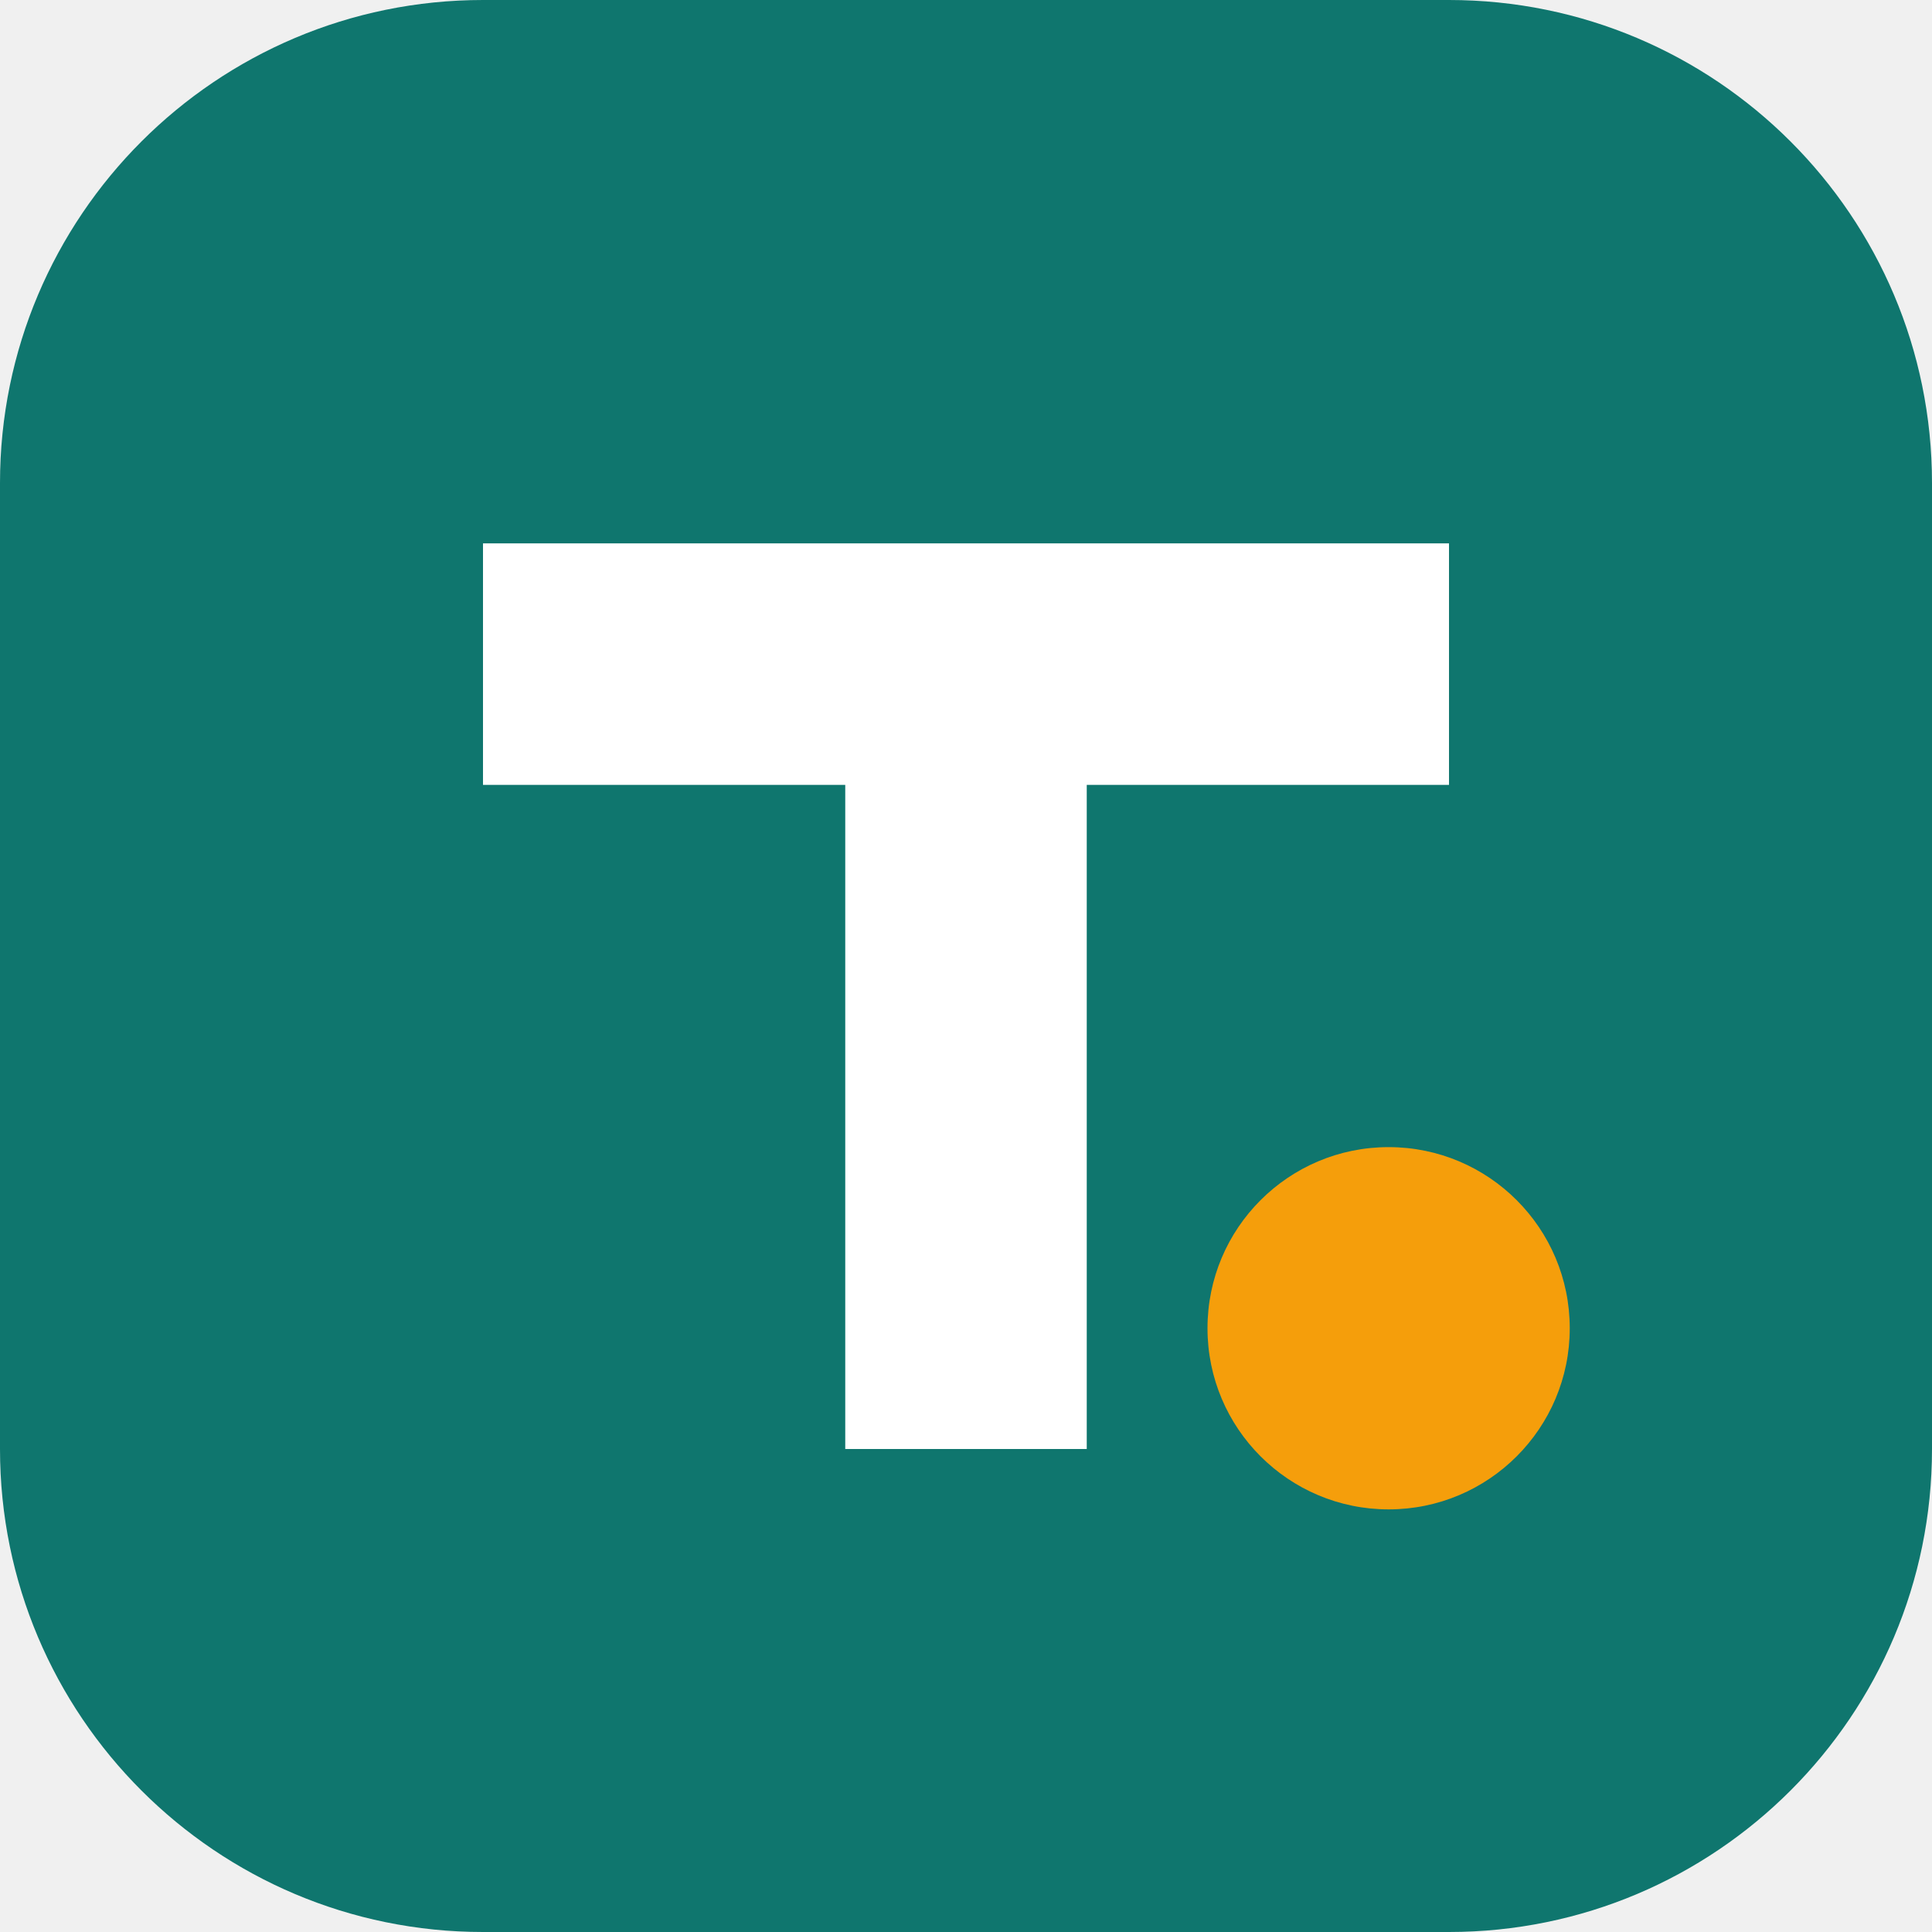
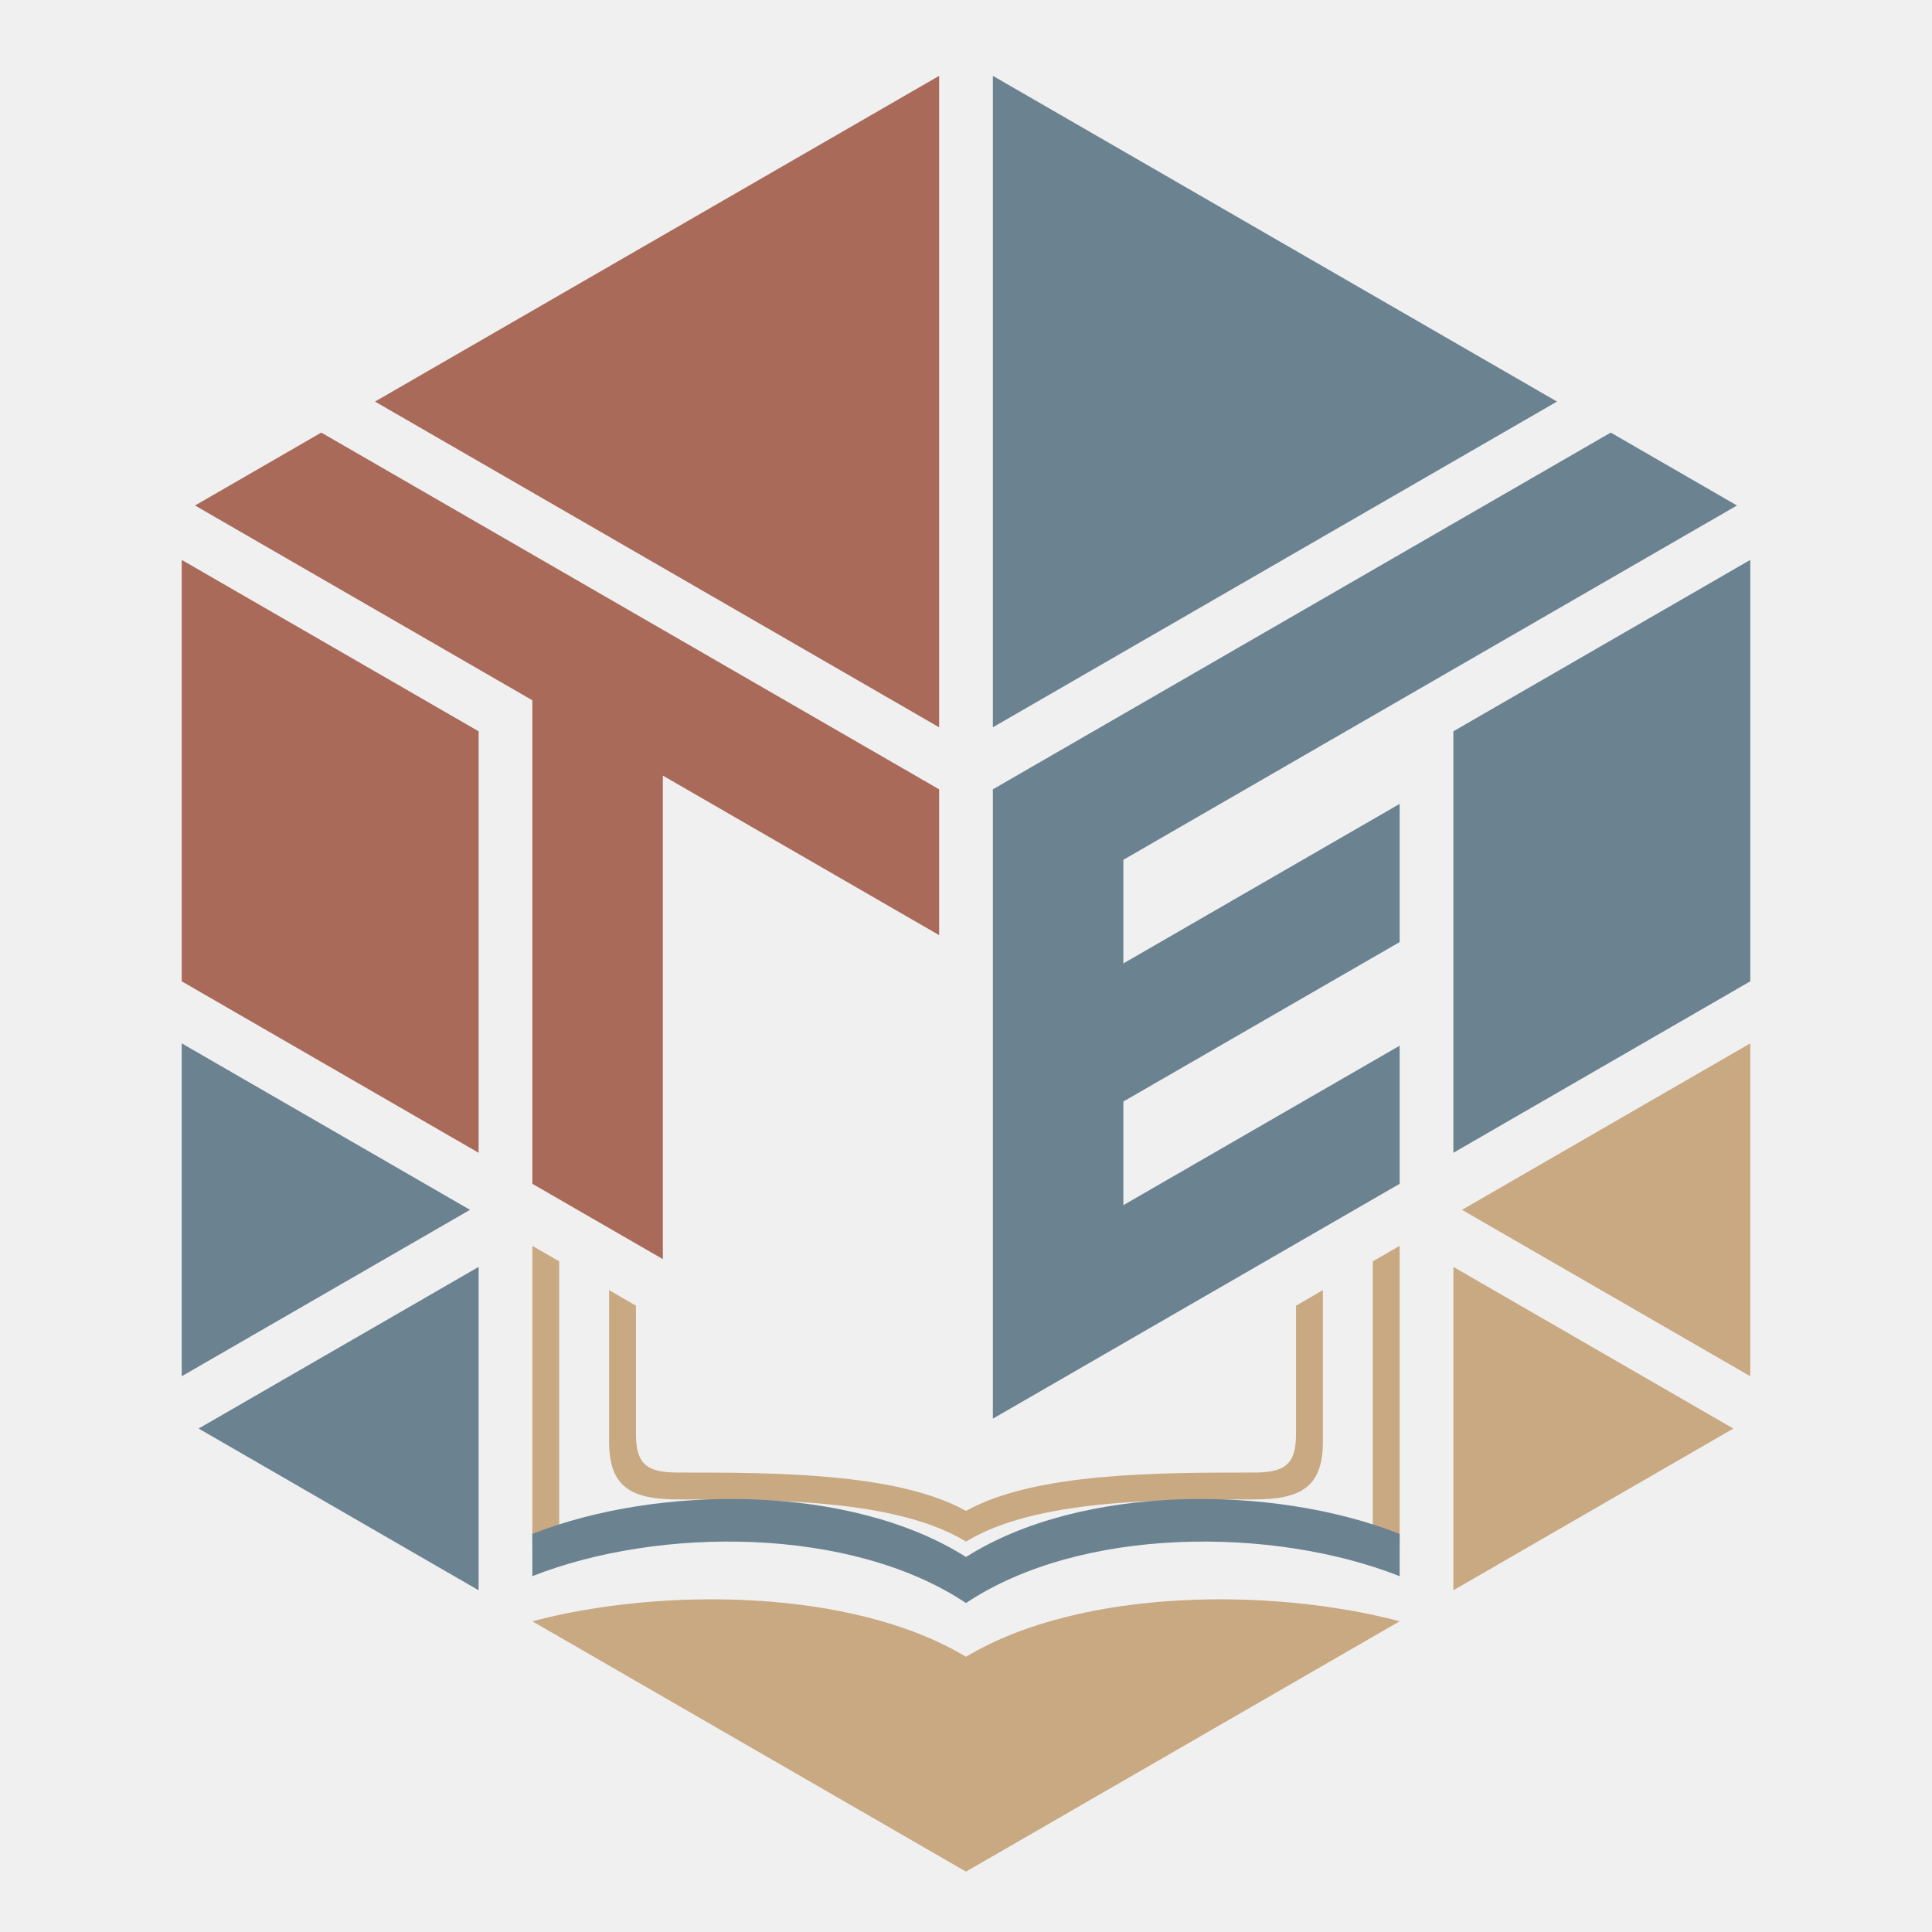
- <svg xmlns="http://www.w3.org/2000/svg" viewBox="0 0 64 64">
-   <rect width="64" height="64" rx="16" fill="#0f766e" />
-   <path d="M16 18h32v8H36v22h-8V26H16z" fill="#fff" />
-   <circle cx="46" cy="44" r="6" fill="#f59e0b" />
+ <svg xmlns="http://www.w3.org/2000/svg" viewBox="0 0 256 256" role="img" aria-label="Trivia Education">
+   <path fill="#C9A982" d="M231.92 138.25 L193.72 160.31 L231.92 182.36Z M192.58 167.87 L192.58 210.72 L229.68 189.29Z M70.54 214.83 C87.32 210.37 112.75 210.37 128.00 219.53 C143.25 210.37 168.68 210.37 185.46 214.83 L128.00 248.00Z M70.54 165.08 L74.10 167.14 L74.10 205.29 L70.54 205.29Z M185.46 165.08 L181.90 167.14 L181.90 205.29 L185.46 205.29Z M80.71 170.95 L80.71 191.05 C80.71 197.15 83.76 198.68 89.86 198.68 C102.58 198.68 118.85 198.68 128.00 204.27 L128.00 200.20 C118.85 195.12 102.58 195.12 89.86 195.12 C85.80 195.12 84.27 194.10 84.27 190.03 L84.27 173.01Z M175.29 170.95 L175.29 191.05 C175.29 197.15 172.24 198.68 166.14 198.68 C153.42 198.68 137.15 198.68 128.00 204.27 L128.00 200.20 C137.15 195.12 153.42 195.12 166.14 195.12 C170.20 195.12 171.73 194.10 171.73 190.03 L171.73 173.01Z" />
+   <path fill="#A96A5A" d="M49.69 53.21 L124.44 10.05 L124.44 96.37Z M42.57 57.32 L124.44 104.59 L124.44 123.91 L87.83 102.77 L87.83 166.84 L70.54 156.86 L70.54 92.79 L25.84 66.98Z M24.08 74.19 L63.42 96.90 L63.42 152.75 L24.08 130.03Z" />
+   <path fill="#6B8291" d="M206.31 53.21 L131.56 10.05 L131.56 96.37Z M131.56 104.59 L213.43 57.32 L230.16 66.98 L148.85 113.93 L148.85 127.66 L185.46 106.52 L185.46 124.83 L148.85 145.96 L148.85 159.69 L185.46 138.56 L185.46 156.86 L131.56 187.98Z M231.92 74.19 L192.58 96.90 L192.58 152.75 L231.92 130.03Z M24.08 138.25 L62.28 160.31 L24.08 182.36Z M63.42 167.87 L63.42 210.72 L26.32 189.29Z M70.54 203.25 C87.32 196.64 112.75 196.64 128.00 206.31 C143.25 196.64 168.68 196.64 185.46 203.25 L185.46 208.85 C168.68 202.24 143.25 202.24 128.00 212.41 C112.75 202.24 87.32 202.24 70.54 208.85Z" />
</svg>
